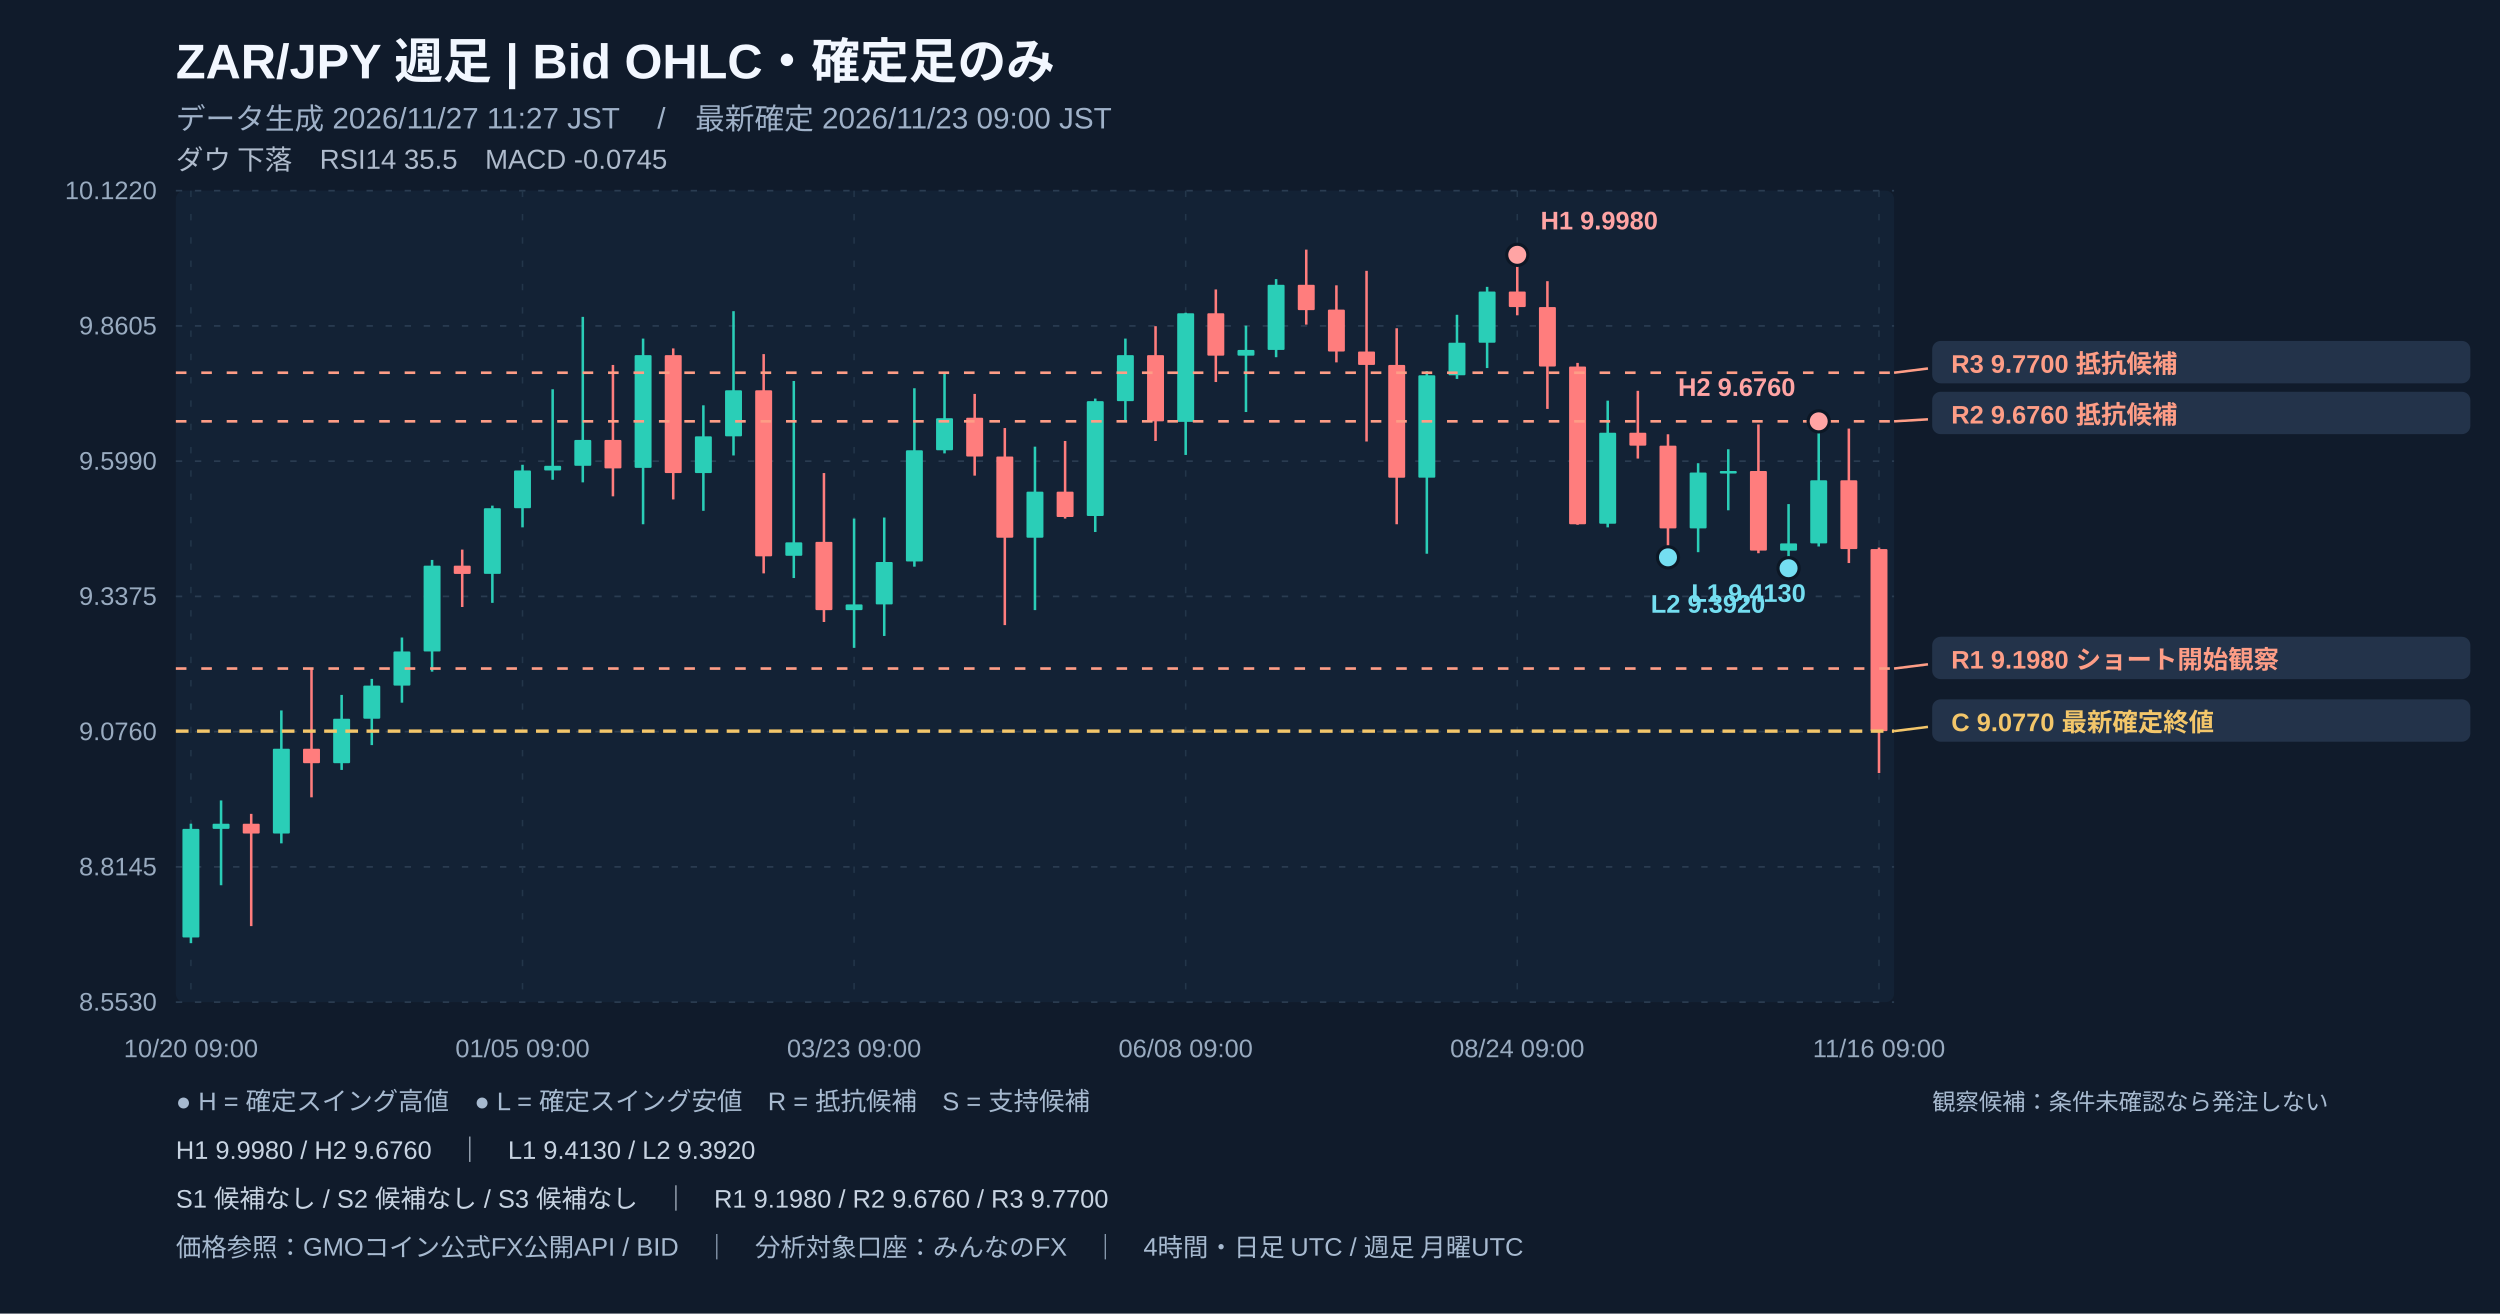
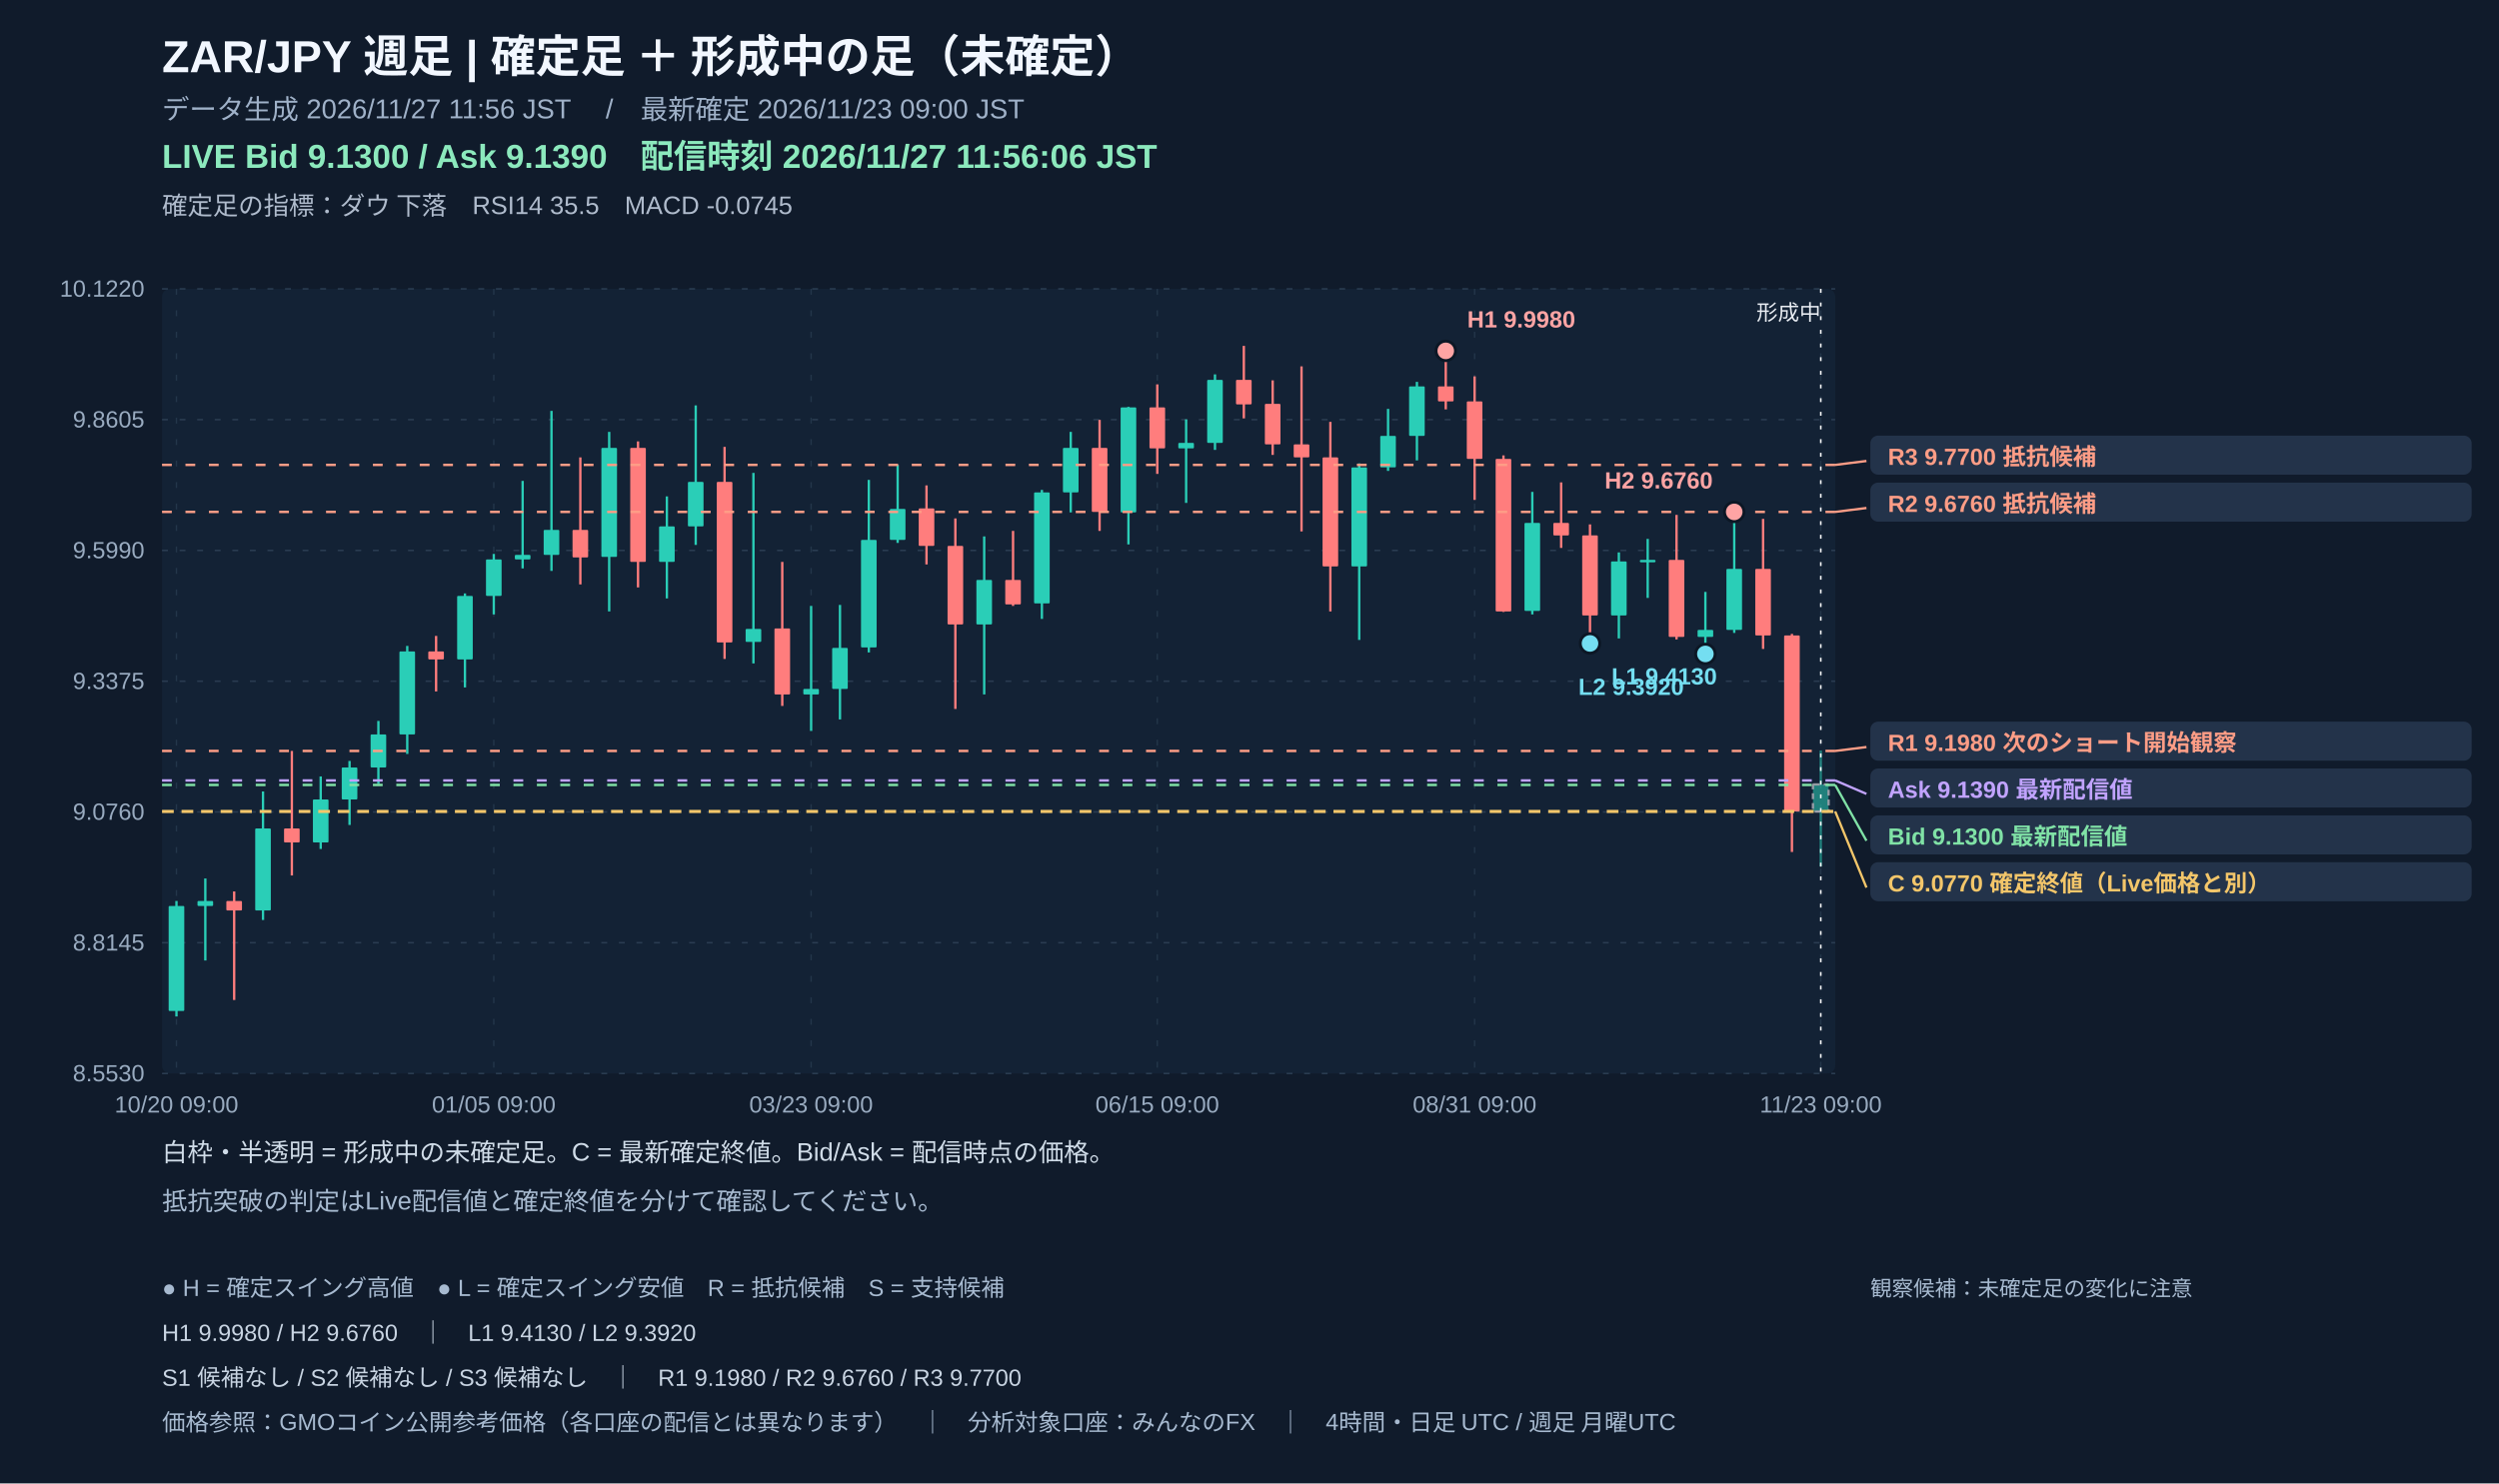
- <svg xmlns="http://www.w3.org/2000/svg" width="1180" height="620" viewBox="0 0 1180 620" role="img" aria-label="ZAR/JPY 週足 注釈付きローソク足チャート">
-   <rect width="1180" height="620" fill="#101b2b" />
-   <rect x="83" y="90" width="811" height="383" fill="#132235" rx="4" />
-   <text x="83" y="37" fill="#f2f7ff" font-size="23" font-weight="700" text-anchor="start" font-family="Arial, Noto Sans JP, sans-serif">ZAR/JPY   週足   |   Bid OHLC・確定足のみ</text>
-   <text x="83" y="61" fill="#9fb1c8" font-size="14" font-weight="400" text-anchor="start" font-family="Arial, Noto Sans JP, sans-serif">データ生成 2026/11/27 11:27 JST　 /　最新確定 2026/11/23 09:00 JST</text>
-   <text x="83" y="80" fill="#afbbcc" font-size="13" font-weight="400" text-anchor="start" font-family="Arial, Noto Sans JP, sans-serif">ダウ 下落　RSI14 35.5　MACD -0.0745</text>
-   <line x1="83" y1="90" x2="894" y2="90" stroke="#2a3c51" stroke-width="0.8" stroke-dasharray="3,6" />
-   <text x="74" y="94" fill="#99abc0" font-size="12" font-weight="400" text-anchor="end" font-family="Arial, Noto Sans JP, sans-serif">10.1220</text>
-   <line x1="83" y1="153.833" x2="894" y2="153.833" stroke="#2a3c51" stroke-width="0.8" stroke-dasharray="3,6" />
-   <text x="74" y="157.833" fill="#99abc0" font-size="12" font-weight="400" text-anchor="end" font-family="Arial, Noto Sans JP, sans-serif">9.8605</text>
-   <line x1="83" y1="217.667" x2="894" y2="217.667" stroke="#2a3c51" stroke-width="0.8" stroke-dasharray="3,6" />
-   <text x="74" y="221.667" fill="#99abc0" font-size="12" font-weight="400" text-anchor="end" font-family="Arial, Noto Sans JP, sans-serif">9.5990</text>
-   <line x1="83" y1="281.5" x2="894" y2="281.5" stroke="#2a3c51" stroke-width="0.8" stroke-dasharray="3,6" />
-   <text x="74" y="285.5" fill="#99abc0" font-size="12" font-weight="400" text-anchor="end" font-family="Arial, Noto Sans JP, sans-serif">9.3375</text>
-   <line x1="83" y1="345.333" x2="894" y2="345.333" stroke="#2a3c51" stroke-width="0.8" stroke-dasharray="3,6" />
-   <text x="74" y="349.333" fill="#99abc0" font-size="12" font-weight="400" text-anchor="end" font-family="Arial, Noto Sans JP, sans-serif">9.0760</text>
-   <line x1="83" y1="409.167" x2="894" y2="409.167" stroke="#2a3c51" stroke-width="0.8" stroke-dasharray="3,6" />
-   <text x="74" y="413.167" fill="#99abc0" font-size="12" font-weight="400" text-anchor="end" font-family="Arial, Noto Sans JP, sans-serif">8.8145</text>
-   <line x1="83" y1="473" x2="894" y2="473" stroke="#2a3c51" stroke-width="0.8" stroke-dasharray="3,6" />
-   <text x="74" y="477" fill="#99abc0" font-size="12" font-weight="400" text-anchor="end" font-family="Arial, Noto Sans JP, sans-serif">8.5530</text>
-   <line x1="90.114" y1="90" x2="90.114" y2="473" stroke="#23364a" stroke-width="0.7" stroke-dasharray="3,8" />
-   <text x="90.114" y="499" fill="#99abc0" font-size="12" font-weight="400" text-anchor="middle" font-family="Arial, Noto Sans JP, sans-serif">10/20 09:00</text>
-   <line x1="246.623" y1="90" x2="246.623" y2="473" stroke="#23364a" stroke-width="0.7" stroke-dasharray="3,8" />
-   <text x="246.623" y="499" fill="#99abc0" font-size="12" font-weight="400" text-anchor="middle" font-family="Arial, Noto Sans JP, sans-serif">01/05 09:00</text>
-   <line x1="403.132" y1="90" x2="403.132" y2="473" stroke="#23364a" stroke-width="0.7" stroke-dasharray="3,8" />
-   <text x="403.132" y="499" fill="#99abc0" font-size="12" font-weight="400" text-anchor="middle" font-family="Arial, Noto Sans JP, sans-serif">03/23 09:00</text>
-   <line x1="559.64" y1="90" x2="559.64" y2="473" stroke="#23364a" stroke-width="0.7" stroke-dasharray="3,8" />
-   <text x="559.64" y="499" fill="#99abc0" font-size="12" font-weight="400" text-anchor="middle" font-family="Arial, Noto Sans JP, sans-serif">06/08 09:00</text>
-   <line x1="716.149" y1="90" x2="716.149" y2="473" stroke="#23364a" stroke-width="0.7" stroke-dasharray="3,8" />
-   <text x="716.149" y="499" fill="#99abc0" font-size="12" font-weight="400" text-anchor="middle" font-family="Arial, Noto Sans JP, sans-serif">08/24 09:00</text>
-   <line x1="886.886" y1="90" x2="886.886" y2="473" stroke="#23364a" stroke-width="0.7" stroke-dasharray="3,8" />
-   <text x="886.886" y="499" fill="#99abc0" font-size="12" font-weight="400" text-anchor="middle" font-family="Arial, Noto Sans JP, sans-serif">11/16 09:00</text>
-   <line x1="90.114" y1="388.786" x2="90.114" y2="445.175" stroke="#2aceb7" stroke-width="1.2" />
-   <rect x="86.11" y="391.23" width="8.00" height="51.26" fill="#2aceb7" rx=".5" />
-   <line x1="104.342" y1="377.801" x2="104.342" y2="417.835" stroke="#2aceb7" stroke-width="1.2" />
-   <rect x="100.34" y="388.79" width="8.00" height="2.44" fill="#2aceb7" rx=".5" />
-   <line x1="118.57" y1="384.148" x2="118.57" y2="437.12" stroke="#ff7d7d" stroke-width="1.2" />
-   <rect x="114.57" y="388.79" width="8.00" height="4.64" fill="#ff7d7d" rx=".5" />
-   <line x1="132.798" y1="335.326" x2="132.798" y2="398.062" stroke="#2aceb7" stroke-width="1.2" />
-   <rect x="128.80" y="353.39" width="8.00" height="40.03" fill="#2aceb7" rx=".5" />
-   <line x1="147.026" y1="315.553" x2="147.026" y2="376.336" stroke="#ff7d7d" stroke-width="1.2" />
-   <rect x="143.03" y="353.39" width="8.00" height="6.84" fill="#ff7d7d" rx=".5" />
-   <line x1="161.254" y1="328.003" x2="161.254" y2="363.399" stroke="#2aceb7" stroke-width="1.2" />
-   <rect x="157.25" y="339.23" width="8.00" height="20.99" fill="#2aceb7" rx=".5" />
-   <line x1="175.482" y1="320.435" x2="175.482" y2="351.681" stroke="#2aceb7" stroke-width="1.2" />
-   <rect x="171.48" y="323.61" width="8.00" height="15.62" fill="#2aceb7" rx=".5" />
-   <line x1="189.711" y1="300.907" x2="189.711" y2="331.664" stroke="#2aceb7" stroke-width="1.2" />
-   <rect x="185.71" y="307.50" width="8.00" height="16.11" fill="#2aceb7" rx=".5" />
-   <line x1="203.939" y1="264.29" x2="203.939" y2="317.018" stroke="#2aceb7" stroke-width="1.2" />
-   <rect x="199.94" y="266.98" width="8.00" height="40.52" fill="#2aceb7" rx=".5" />
-   <line x1="218.167" y1="259.408" x2="218.167" y2="286.504" stroke="#ff7d7d" stroke-width="1.2" />
-   <rect x="214.17" y="266.98" width="8.00" height="3.91" fill="#ff7d7d" rx=".5" />
-   <line x1="232.395" y1="238.659" x2="232.395" y2="284.551" stroke="#2aceb7" stroke-width="1.2" />
-   <rect x="228.39" y="239.88" width="8.00" height="31.00" fill="#2aceb7" rx=".5" />
-   <line x1="246.623" y1="219.374" x2="246.623" y2="248.911" stroke="#2aceb7" stroke-width="1.2" />
-   <rect x="242.62" y="222.06" width="8.00" height="17.82" fill="#2aceb7" rx=".5" />
-   <line x1="260.851" y1="183.734" x2="260.851" y2="226.453" stroke="#2aceb7" stroke-width="1.2" />
-   <rect x="256.85" y="219.86" width="8.00" height="2.20" fill="#2aceb7" rx=".5" />
-   <line x1="275.079" y1="149.559" x2="275.079" y2="227.674" stroke="#2aceb7" stroke-width="1.2" />
-   <rect x="271.08" y="207.66" width="8.00" height="12.21" fill="#2aceb7" rx=".5" />
-   <line x1="289.307" y1="172.261" x2="289.307" y2="234.265" stroke="#ff7d7d" stroke-width="1.2" />
-   <rect x="285.31" y="207.66" width="8.00" height="13.43" fill="#ff7d7d" rx=".5" />
-   <line x1="303.535" y1="159.812" x2="303.535" y2="247.447" stroke="#2aceb7" stroke-width="1.2" />
-   <rect x="299.54" y="167.62" width="8.00" height="53.22" fill="#2aceb7" rx=".5" />
-   <line x1="317.763" y1="164.45" x2="317.763" y2="235.73" stroke="#ff7d7d" stroke-width="1.2" />
-   <rect x="313.76" y="167.62" width="8.00" height="55.66" fill="#ff7d7d" rx=".5" />
-   <line x1="331.991" y1="191.302" x2="331.991" y2="241.1" stroke="#2aceb7" stroke-width="1.2" />
-   <rect x="327.99" y="205.95" width="8.00" height="17.33" fill="#2aceb7" rx=".5" />
-   <line x1="346.219" y1="146.874" x2="346.219" y2="214.98" stroke="#2aceb7" stroke-width="1.2" />
-   <rect x="342.22" y="184.22" width="8.00" height="21.73" fill="#2aceb7" rx=".5" />
-   <line x1="360.447" y1="167.135" x2="360.447" y2="270.637" stroke="#ff7d7d" stroke-width="1.2" />
-   <rect x="356.45" y="184.22" width="8.00" height="78.36" fill="#ff7d7d" rx=".5" />
-   <line x1="374.675" y1="179.829" x2="374.675" y2="272.834" stroke="#2aceb7" stroke-width="1.2" />
-   <rect x="370.68" y="255.99" width="8.00" height="6.35" fill="#2aceb7" rx=".5" />
-   <line x1="388.904" y1="223.28" x2="388.904" y2="293.583" stroke="#ff7d7d" stroke-width="1.2" />
-   <rect x="384.90" y="255.75" width="8.00" height="32.22" fill="#ff7d7d" rx=".5" />
-   <line x1="403.132" y1="244.762" x2="403.132" y2="305.789" stroke="#2aceb7" stroke-width="1.2" />
-   <rect x="399.13" y="285.28" width="8.00" height="2.69" fill="#2aceb7" rx=".5" />
-   <line x1="417.36" y1="244.273" x2="417.36" y2="300.174" stroke="#2aceb7" stroke-width="1.2" />
-   <rect x="413.36" y="265.27" width="8.00" height="20.02" fill="#2aceb7" rx=".5" />
-   <line x1="431.588" y1="183.246" x2="431.588" y2="267.464" stroke="#2aceb7" stroke-width="1.2" />
-   <rect x="427.59" y="212.54" width="8.00" height="52.48" fill="#2aceb7" rx=".5" />
-   <line x1="445.816" y1="175.923" x2="445.816" y2="214.004" stroke="#2aceb7" stroke-width="1.2" />
-   <rect x="441.82" y="197.40" width="8.00" height="15.13" fill="#2aceb7" rx=".5" />
-   <line x1="460.044" y1="185.931" x2="460.044" y2="224.501" stroke="#ff7d7d" stroke-width="1.2" />
-   <rect x="456.04" y="197.16" width="8.00" height="18.31" fill="#ff7d7d" rx=".5" />
-   <line x1="474.272" y1="202.042" x2="474.272" y2="295.048" stroke="#ff7d7d" stroke-width="1.2" />
-   <rect x="470.27" y="215.47" width="8.00" height="38.33" fill="#ff7d7d" rx=".5" />
-   <line x1="488.5" y1="210.83" x2="488.5" y2="287.969" stroke="#2aceb7" stroke-width="1.2" />
-   <rect x="484.50" y="232.07" width="8.00" height="21.73" fill="#2aceb7" rx=".5" />
-   <line x1="502.728" y1="208.145" x2="502.728" y2="244.762" stroke="#ff7d7d" stroke-width="1.2" />
-   <rect x="498.73" y="232.07" width="8.00" height="11.96" fill="#ff7d7d" rx=".5" />
-   <line x1="516.956" y1="188.128" x2="516.956" y2="251.108" stroke="#2aceb7" stroke-width="1.2" />
-   <rect x="512.96" y="189.35" width="8.00" height="54.19" fill="#2aceb7" rx=".5" />
-   <line x1="531.184" y1="159.812" x2="531.184" y2="199.113" stroke="#2aceb7" stroke-width="1.2" />
-   <rect x="527.18" y="167.62" width="8.00" height="21.73" fill="#2aceb7" rx=".5" />
-   <line x1="545.412" y1="153.953" x2="545.412" y2="208.145" stroke="#ff7d7d" stroke-width="1.2" />
-   <rect x="541.41" y="167.62" width="8.00" height="31.25" fill="#ff7d7d" rx=".5" />
-   <line x1="559.64" y1="147.606" x2="559.64" y2="214.736" stroke="#2aceb7" stroke-width="1.2" />
-   <rect x="555.64" y="147.85" width="8.00" height="51.26" fill="#2aceb7" rx=".5" />
-   <line x1="573.868" y1="136.621" x2="573.868" y2="180.317" stroke="#ff7d7d" stroke-width="1.2" />
-   <rect x="569.87" y="147.85" width="8.00" height="20.02" fill="#ff7d7d" rx=".5" />
-   <line x1="588.096" y1="153.709" x2="588.096" y2="194.475" stroke="#2aceb7" stroke-width="1.2" />
-   <rect x="584.10" y="165.18" width="8.00" height="2.69" fill="#2aceb7" rx=".5" />
-   <line x1="602.325" y1="131.739" x2="602.325" y2="168.599" stroke="#2aceb7" stroke-width="1.2" />
-   <rect x="598.32" y="134.42" width="8.00" height="30.76" fill="#2aceb7" rx=".5" />
-   <line x1="616.553" y1="117.825" x2="616.553" y2="153.221" stroke="#ff7d7d" stroke-width="1.2" />
-   <rect x="612.55" y="134.42" width="8.00" height="11.96" fill="#ff7d7d" rx=".5" />
-   <line x1="630.781" y1="134.668" x2="630.781" y2="171.041" stroke="#ff7d7d" stroke-width="1.2" />
-   <rect x="626.78" y="146.14" width="8.00" height="19.77" fill="#ff7d7d" rx=".5" />
-   <line x1="645.009" y1="127.833" x2="645.009" y2="208.389" stroke="#ff7d7d" stroke-width="1.2" />
-   <rect x="641.01" y="165.91" width="8.00" height="6.35" fill="#ff7d7d" rx=".5" />
-   <line x1="659.237" y1="154.929" x2="659.237" y2="247.447" stroke="#ff7d7d" stroke-width="1.2" />
-   <rect x="655.24" y="172.26" width="8.00" height="53.22" fill="#ff7d7d" rx=".5" />
-   <line x1="673.465" y1="175.19" x2="673.465" y2="261.361" stroke="#2aceb7" stroke-width="1.2" />
-   <rect x="669.46" y="177.14" width="8.00" height="48.33" fill="#2aceb7" rx=".5" />
-   <line x1="687.693" y1="148.583" x2="687.693" y2="178.852" stroke="#2aceb7" stroke-width="1.2" />
-   <rect x="683.69" y="161.76" width="8.00" height="15.38" fill="#2aceb7" rx=".5" />
-   <line x1="701.921" y1="135.401" x2="701.921" y2="173.726" stroke="#2aceb7" stroke-width="1.2" />
-   <rect x="697.92" y="137.60" width="8.00" height="24.17" fill="#2aceb7" rx=".5" />
-   <line x1="716.149" y1="120.266" x2="716.149" y2="148.827" stroke="#ff7d7d" stroke-width="1.2" />
-   <rect x="712.15" y="137.60" width="8.00" height="7.32" fill="#ff7d7d" rx=".5" />
-   <line x1="730.377" y1="132.715" x2="730.377" y2="193.01" stroke="#ff7d7d" stroke-width="1.2" />
-   <rect x="726.38" y="144.92" width="8.00" height="28.07" fill="#ff7d7d" rx=".5" />
-   <line x1="744.605" y1="171.285" x2="744.605" y2="247.691" stroke="#ff7d7d" stroke-width="1.2" />
-   <rect x="740.61" y="172.99" width="8.00" height="74.45" fill="#ff7d7d" rx=".5" />
-   <line x1="758.833" y1="189.105" x2="758.833" y2="248.911" stroke="#2aceb7" stroke-width="1.2" />
-   <rect x="754.83" y="204.24" width="8.00" height="42.96" fill="#2aceb7" rx=".5" />
-   <line x1="773.061" y1="184.467" x2="773.061" y2="216.445" stroke="#ff7d7d" stroke-width="1.2" />
-   <rect x="769.06" y="204.24" width="8.00" height="6.10" fill="#ff7d7d" rx=".5" />
-   <line x1="787.289" y1="204.972" x2="787.289" y2="263.07" stroke="#ff7d7d" stroke-width="1.2" />
-   <rect x="783.29" y="210.34" width="8.00" height="39.06" fill="#ff7d7d" rx=".5" />
-   <line x1="801.518" y1="218.642" x2="801.518" y2="260.629" stroke="#2aceb7" stroke-width="1.2" />
-   <rect x="797.52" y="223.04" width="8.00" height="26.36" fill="#2aceb7" rx=".5" />
-   <line x1="815.746" y1="212.051" x2="815.746" y2="240.856" stroke="#2aceb7" stroke-width="1.2" />
-   <rect x="811.75" y="222.30" width="8.00" height="1.20" fill="#2aceb7" rx=".5" />
-   <line x1="829.974" y1="200.334" x2="829.974" y2="261.117" stroke="#ff7d7d" stroke-width="1.2" />
-   <rect x="825.97" y="222.30" width="8.00" height="37.59" fill="#ff7d7d" rx=".5" />
-   <line x1="844.202" y1="237.927" x2="844.202" y2="268.196" stroke="#2aceb7" stroke-width="1.2" />
-   <rect x="840.20" y="256.48" width="8.00" height="3.42" fill="#2aceb7" rx=".5" />
-   <line x1="858.43" y1="198.869" x2="858.43" y2="257.943" stroke="#2aceb7" stroke-width="1.2" />
-   <rect x="854.43" y="226.70" width="8.00" height="29.78" fill="#2aceb7" rx=".5" />
-   <line x1="872.658" y1="202.287" x2="872.658" y2="265.755" stroke="#ff7d7d" stroke-width="1.2" />
-   <rect x="868.66" y="226.70" width="8.00" height="32.47" fill="#ff7d7d" rx=".5" />
-   <line x1="886.886" y1="258.432" x2="886.886" y2="364.863" stroke="#ff7d7d" stroke-width="1.2" />
-   <rect x="882.89" y="259.16" width="8.00" height="85.93" fill="#ff7d7d" rx=".5" />
-   <line x1="83" y1="345.09" x2="894" y2="345.09" stroke="#f3c66a" stroke-width="1.6" stroke-dasharray="6,4" />
-   <line x1="83" y1="315.553" x2="894" y2="315.553" stroke="#fe9d86" stroke-width="1.25" stroke-dasharray="5,7" />
-   <line x1="83" y1="198.869" x2="894" y2="198.869" stroke="#fe9d86" stroke-width="1.25" stroke-dasharray="5,7" />
-   <line x1="83" y1="175.923" x2="894" y2="175.923" stroke="#fe9d86" stroke-width="1.25" stroke-dasharray="5,7" />
-   <circle cx="716.15" cy="120.27" r="5" fill="#ffa4a4" stroke="#0c1725" stroke-width="1.5" />
-   <text x="727.149" y="108.266" fill="#ffa4a4" font-size="12" font-weight="600" text-anchor="start" font-family="Arial, Noto Sans JP, sans-serif">H1 9.9980</text>
-   <circle cx="858.43" cy="198.87" r="5" fill="#ffa4a4" stroke="#0c1725" stroke-width="1.5" />
-   <text x="847.43" y="186.869" fill="#ffa4a4" font-size="12" font-weight="600" text-anchor="end" font-family="Arial, Noto Sans JP, sans-serif">H2 9.6760</text>
-   <circle cx="787.29" cy="263.07" r="5" fill="#74def1" stroke="#0c1725" stroke-width="1.5" />
-   <text x="798.289" y="284.07" fill="#74def1" font-size="12" font-weight="600" text-anchor="start" font-family="Arial, Noto Sans JP, sans-serif">L1 9.4130</text>
-   <circle cx="844.20" cy="268.20" r="5" fill="#74def1" stroke="#0c1725" stroke-width="1.5" />
-   <text x="833.202" y="289.196" fill="#74def1" font-size="12" font-weight="600" text-anchor="end" font-family="Arial, Noto Sans JP, sans-serif">L2 9.3920</text>
-   <line x1="894" y1="175.923" x2="910" y2="173.923" stroke="#fe9d86" stroke-width="1.2" />
-   <rect x="912" y="160.923" width="254" height="20" fill="#23334a" rx="4" />
-   <text x="921" y="175.923" fill="#fe9d86" font-size="12" font-weight="600" text-anchor="start" font-family="Arial, Noto Sans JP, sans-serif">R3 9.7700   抵抗候補</text>
-   <line x1="894" y1="198.869" x2="910" y2="197.923" stroke="#fe9d86" stroke-width="1.2" />
-   <rect x="912" y="184.923" width="254" height="20" fill="#23334a" rx="4" />
-   <text x="921" y="199.923" fill="#fe9d86" font-size="12" font-weight="600" text-anchor="start" font-family="Arial, Noto Sans JP, sans-serif">R2 9.6760   抵抗候補</text>
-   <line x1="894" y1="315.553" x2="910" y2="313.553" stroke="#fe9d86" stroke-width="1.2" />
-   <rect x="912" y="300.553" width="254" height="20" fill="#23334a" rx="4" />
-   <text x="921" y="315.553" fill="#fe9d86" font-size="12" font-weight="600" text-anchor="start" font-family="Arial, Noto Sans JP, sans-serif">R1 9.1980   ショート開始観察</text>
-   <line x1="894" y1="345.09" x2="910" y2="343.09" stroke="#f3c66a" stroke-width="1.2" />
-   <rect x="912" y="330.09" width="254" height="20" fill="#23334a" rx="4" />
-   <text x="921" y="345.09" fill="#f3c66a" font-size="12" font-weight="600" text-anchor="start" font-family="Arial, Noto Sans JP, sans-serif">C 9.0770   最新確定終値</text>
-   <text x="83" y="524" fill="#a7bad0" font-size="12" font-weight="400" text-anchor="start" font-family="Arial, Noto Sans JP, sans-serif">● H = 確定スイング高値　● L = 確定スイング安値　R = 抵抗候補　S = 支持候補</text>
-   <text x="83" y="547" fill="#c8d4e2" font-size="12" font-weight="400" text-anchor="start" font-family="Arial, Noto Sans JP, sans-serif">H1 9.9980 / H2 9.6760　｜　L1 9.4130 / L2 9.3920</text>
-   <text x="83" y="570" fill="#c8d4e2" font-size="12" font-weight="400" text-anchor="start" font-family="Arial, Noto Sans JP, sans-serif">S1 候補なし / S2 候補なし / S3 候補なし　｜　R1 9.1980 / R2 9.6760 / R3 9.7700</text>
-   <text x="83" y="593" fill="#a7bad0" font-size="12" font-weight="400" text-anchor="start" font-family="Arial, Noto Sans JP, sans-serif">価格参照：GMOコイン公式FX公開API / BID　｜　分析対象口座：みんなのFX　｜　4時間・日足 UTC / 週足 月曜UTC</text>
-   <text x="912" y="524" fill="#a7bad0" font-size="11" font-weight="400" text-anchor="start" font-family="Arial, Noto Sans JP, sans-serif">観察候補：条件未確認なら発注しない</text>
+ <svg xmlns="http://www.w3.org/2000/svg" width="1280" height="760" viewBox="0 0 1280 760" role="img" aria-label="ZAR/JPY 週足 注釈付きローソク足チャート">
+   <rect width="1280" height="760" fill="#101b2b" />
+   <rect x="83" y="148" width="857" height="402" fill="#132235" rx="4" />
+   <text x="83" y="37" fill="#f2f7ff" font-size="23" font-weight="700" text-anchor="start" font-family="Arial, Noto Sans JP, sans-serif">ZAR/JPY   週足   |   確定足 ＋ 形成中の足（未確定）</text>
+   <text x="83" y="61" fill="#9fb1c8" font-size="14" font-weight="400" text-anchor="start" font-family="Arial, Noto Sans JP, sans-serif">データ生成 2026/11/27 11:56 JST　 /　最新確定 2026/11/23 09:00 JST</text>
+   <text x="83" y="110" fill="#afbbcc" font-size="13" font-weight="400" text-anchor="start" font-family="Arial, Noto Sans JP, sans-serif">確定足の指標：ダウ 下落　RSI14 35.5　MACD -0.0745</text>
+   <text x="83" y="86" fill="#8ce9bd" font-size="17" font-weight="700" text-anchor="start" font-family="Arial, Noto Sans JP, sans-serif">LIVE Bid 9.1300 / Ask 9.1390　配信時刻 2026/11/27 11:56:06 JST</text>
+   <line x1="83" y1="148" x2="940" y2="148" stroke="#2a3c51" stroke-width="0.8" stroke-dasharray="3,6" />
+   <text x="74" y="152" fill="#99abc0" font-size="12" font-weight="400" text-anchor="end" font-family="Arial, Noto Sans JP, sans-serif">10.1220</text>
+   <line x1="83" y1="215" x2="940" y2="215" stroke="#2a3c51" stroke-width="0.8" stroke-dasharray="3,6" />
+   <text x="74" y="219" fill="#99abc0" font-size="12" font-weight="400" text-anchor="end" font-family="Arial, Noto Sans JP, sans-serif">9.8605</text>
+   <line x1="83" y1="282" x2="940" y2="282" stroke="#2a3c51" stroke-width="0.8" stroke-dasharray="3,6" />
+   <text x="74" y="286" fill="#99abc0" font-size="12" font-weight="400" text-anchor="end" font-family="Arial, Noto Sans JP, sans-serif">9.5990</text>
+   <line x1="83" y1="349" x2="940" y2="349" stroke="#2a3c51" stroke-width="0.8" stroke-dasharray="3,6" />
+   <text x="74" y="353" fill="#99abc0" font-size="12" font-weight="400" text-anchor="end" font-family="Arial, Noto Sans JP, sans-serif">9.3375</text>
+   <line x1="83" y1="416" x2="940" y2="416" stroke="#2a3c51" stroke-width="0.8" stroke-dasharray="3,6" />
+   <text x="74" y="420" fill="#99abc0" font-size="12" font-weight="400" text-anchor="end" font-family="Arial, Noto Sans JP, sans-serif">9.0760</text>
+   <line x1="83" y1="483" x2="940" y2="483" stroke="#2a3c51" stroke-width="0.8" stroke-dasharray="3,6" />
+   <text x="74" y="487" fill="#99abc0" font-size="12" font-weight="400" text-anchor="end" font-family="Arial, Noto Sans JP, sans-serif">8.8145</text>
+   <line x1="83" y1="550" x2="940" y2="550" stroke="#2a3c51" stroke-width="0.8" stroke-dasharray="3,6" />
+   <text x="74" y="554" fill="#99abc0" font-size="12" font-weight="400" text-anchor="end" font-family="Arial, Noto Sans JP, sans-serif">8.5530</text>
+   <line x1="90.388" y1="148" x2="90.388" y2="550" stroke="#23364a" stroke-width="0.7" stroke-dasharray="3,8" />
+   <text x="90.388" y="570" fill="#99abc0" font-size="12" font-weight="400" text-anchor="middle" font-family="Arial, Noto Sans JP, sans-serif">10/20 09:00</text>
+   <line x1="252.922" y1="148" x2="252.922" y2="550" stroke="#23364a" stroke-width="0.7" stroke-dasharray="3,8" />
+   <text x="252.922" y="570" fill="#99abc0" font-size="12" font-weight="400" text-anchor="middle" font-family="Arial, Noto Sans JP, sans-serif">01/05 09:00</text>
+   <line x1="415.457" y1="148" x2="415.457" y2="550" stroke="#23364a" stroke-width="0.7" stroke-dasharray="3,8" />
+   <text x="415.457" y="570" fill="#99abc0" font-size="12" font-weight="400" text-anchor="middle" font-family="Arial, Noto Sans JP, sans-serif">03/23 09:00</text>
+   <line x1="592.767" y1="148" x2="592.767" y2="550" stroke="#23364a" stroke-width="0.7" stroke-dasharray="3,8" />
+   <text x="592.767" y="570" fill="#99abc0" font-size="12" font-weight="400" text-anchor="middle" font-family="Arial, Noto Sans JP, sans-serif">06/15 09:00</text>
+   <line x1="755.302" y1="148" x2="755.302" y2="550" stroke="#23364a" stroke-width="0.7" stroke-dasharray="3,8" />
+   <text x="755.302" y="570" fill="#99abc0" font-size="12" font-weight="400" text-anchor="middle" font-family="Arial, Noto Sans JP, sans-serif">08/31 09:00</text>
+   <line x1="932.612" y1="148" x2="932.612" y2="550" stroke="#23364a" stroke-width="0.7" stroke-dasharray="3,8" />
+   <text x="932.612" y="570" fill="#99abc0" font-size="12" font-weight="400" text-anchor="middle" font-family="Arial, Noto Sans JP, sans-serif">11/23 09:00</text>
+   <line x1="90.388" y1="461.608" x2="90.388" y2="520.795" stroke="#2aceb7" stroke-width="1.2" />
+   <rect x="86.39" y="464.17" width="8.00" height="53.81" fill="#2aceb7" rx=".5" />
+   <line x1="105.164" y1="450.078" x2="105.164" y2="492.098" stroke="#2aceb7" stroke-width="1.2" />
+   <rect x="101.16" y="461.61" width="8.00" height="2.56" fill="#2aceb7" rx=".5" />
+   <line x1="119.94" y1="456.74" x2="119.94" y2="512.34" stroke="#ff7d7d" stroke-width="1.2" />
+   <rect x="115.94" y="461.61" width="8.00" height="4.87" fill="#ff7d7d" rx=".5" />
+   <line x1="134.716" y1="405.496" x2="134.716" y2="471.345" stroke="#2aceb7" stroke-width="1.2" />
+   <rect x="130.72" y="424.46" width="8.00" height="42.02" fill="#2aceb7" rx=".5" />
+   <line x1="149.491" y1="384.743" x2="149.491" y2="448.541" stroke="#ff7d7d" stroke-width="1.2" />
+   <rect x="145.49" y="424.46" width="8.00" height="7.17" fill="#ff7d7d" rx=".5" />
+   <line x1="164.267" y1="397.81" x2="164.267" y2="434.961" stroke="#2aceb7" stroke-width="1.2" />
+   <rect x="160.27" y="409.60" width="8.00" height="22.03" fill="#2aceb7" rx=".5" />
+   <line x1="179.043" y1="389.867" x2="179.043" y2="422.663" stroke="#2aceb7" stroke-width="1.2" />
+   <rect x="175.04" y="393.20" width="8.00" height="16.40" fill="#2aceb7" rx=".5" />
+   <line x1="193.819" y1="369.369" x2="193.819" y2="401.653" stroke="#2aceb7" stroke-width="1.2" />
+   <rect x="189.82" y="376.29" width="8.00" height="16.91" fill="#2aceb7" rx=".5" />
+   <line x1="208.595" y1="330.937" x2="208.595" y2="386.28" stroke="#2aceb7" stroke-width="1.2" />
+   <rect x="204.59" y="333.75" width="8.00" height="42.53" fill="#2aceb7" rx=".5" />
+   <line x1="223.371" y1="325.812" x2="223.371" y2="354.252" stroke="#ff7d7d" stroke-width="1.2" />
+   <rect x="219.37" y="333.75" width="8.00" height="4.10" fill="#ff7d7d" rx=".5" />
+   <line x1="238.147" y1="304.034" x2="238.147" y2="352.203" stroke="#2aceb7" stroke-width="1.2" />
+   <rect x="234.15" y="305.31" width="8.00" height="32.54" fill="#2aceb7" rx=".5" />
+   <line x1="252.922" y1="283.792" x2="252.922" y2="314.795" stroke="#2aceb7" stroke-width="1.2" />
+   <rect x="248.92" y="286.61" width="8.00" height="18.70" fill="#2aceb7" rx=".5" />
+   <line x1="267.698" y1="246.384" x2="267.698" y2="291.223" stroke="#2aceb7" stroke-width="1.2" />
+   <rect x="263.70" y="284.30" width="8.00" height="2.31" fill="#2aceb7" rx=".5" />
+   <line x1="282.474" y1="210.514" x2="282.474" y2="292.504" stroke="#2aceb7" stroke-width="1.2" />
+   <rect x="278.47" y="271.49" width="8.00" height="12.81" fill="#2aceb7" rx=".5" />
+   <line x1="297.25" y1="234.342" x2="297.25" y2="299.422" stroke="#ff7d7d" stroke-width="1.2" />
+   <rect x="293.25" y="271.49" width="8.00" height="14.09" fill="#ff7d7d" rx=".5" />
+   <line x1="312.026" y1="221.275" x2="312.026" y2="313.257" stroke="#2aceb7" stroke-width="1.2" />
+   <rect x="308.03" y="229.47" width="8.00" height="55.86" fill="#2aceb7" rx=".5" />
+   <line x1="326.802" y1="226.143" x2="326.802" y2="300.959" stroke="#ff7d7d" stroke-width="1.2" />
+   <rect x="322.80" y="229.47" width="8.00" height="58.42" fill="#ff7d7d" rx=".5" />
+   <line x1="341.578" y1="254.327" x2="341.578" y2="306.596" stroke="#2aceb7" stroke-width="1.2" />
+   <rect x="337.58" y="269.70" width="8.00" height="18.19" fill="#2aceb7" rx=".5" />
+   <line x1="356.353" y1="207.695" x2="356.353" y2="279.18" stroke="#2aceb7" stroke-width="1.2" />
+   <rect x="352.35" y="246.90" width="8.00" height="22.80" fill="#2aceb7" rx=".5" />
+   <line x1="371.129" y1="228.961" x2="371.129" y2="337.598" stroke="#ff7d7d" stroke-width="1.2" />
+   <rect x="367.13" y="246.90" width="8.00" height="82.25" fill="#ff7d7d" rx=".5" />
+   <line x1="385.905" y1="242.285" x2="385.905" y2="339.904" stroke="#2aceb7" stroke-width="1.2" />
+   <rect x="381.91" y="322.23" width="8.00" height="6.66" fill="#2aceb7" rx=".5" />
+   <line x1="400.681" y1="287.892" x2="400.681" y2="361.683" stroke="#ff7d7d" stroke-width="1.2" />
+   <rect x="396.68" y="321.97" width="8.00" height="33.82" fill="#ff7d7d" rx=".5" />
+   <line x1="415.457" y1="310.439" x2="415.457" y2="374.494" stroke="#2aceb7" stroke-width="1.2" />
+   <rect x="411.46" y="352.97" width="8.00" height="2.82" fill="#2aceb7" rx=".5" />
+   <line x1="430.233" y1="309.927" x2="430.233" y2="368.601" stroke="#2aceb7" stroke-width="1.2" />
+   <rect x="426.23" y="331.96" width="8.00" height="21.01" fill="#2aceb7" rx=".5" />
+   <line x1="445.009" y1="245.872" x2="445.009" y2="334.267" stroke="#2aceb7" stroke-width="1.2" />
+   <rect x="441.01" y="276.62" width="8.00" height="55.09" fill="#2aceb7" rx=".5" />
+   <line x1="459.784" y1="238.185" x2="459.784" y2="278.155" stroke="#2aceb7" stroke-width="1.2" />
+   <rect x="455.78" y="260.73" width="8.00" height="15.89" fill="#2aceb7" rx=".5" />
+   <line x1="474.56" y1="248.69" x2="474.56" y2="289.173" stroke="#ff7d7d" stroke-width="1.2" />
+   <rect x="470.56" y="260.48" width="8.00" height="19.22" fill="#ff7d7d" rx=".5" />
+   <line x1="489.336" y1="265.601" x2="489.336" y2="363.22" stroke="#ff7d7d" stroke-width="1.2" />
+   <rect x="485.34" y="279.69" width="8.00" height="40.23" fill="#ff7d7d" rx=".5" />
+   <line x1="504.112" y1="274.825" x2="504.112" y2="355.79" stroke="#2aceb7" stroke-width="1.2" />
+   <rect x="500.11" y="297.12" width="8.00" height="22.80" fill="#2aceb7" rx=".5" />
+   <line x1="518.888" y1="272.006" x2="518.888" y2="310.439" stroke="#ff7d7d" stroke-width="1.2" />
+   <rect x="514.89" y="297.12" width="8.00" height="12.55" fill="#ff7d7d" rx=".5" />
+   <line x1="533.664" y1="250.996" x2="533.664" y2="317.101" stroke="#2aceb7" stroke-width="1.2" />
+   <rect x="529.66" y="252.28" width="8.00" height="56.88" fill="#2aceb7" rx=".5" />
+   <line x1="548.44" y1="221.275" x2="548.44" y2="262.526" stroke="#2aceb7" stroke-width="1.2" />
+   <rect x="544.44" y="229.47" width="8.00" height="22.80" fill="#2aceb7" rx=".5" />
+   <line x1="563.216" y1="215.126" x2="563.216" y2="272.006" stroke="#ff7d7d" stroke-width="1.2" />
+   <rect x="559.22" y="229.47" width="8.00" height="32.80" fill="#ff7d7d" rx=".5" />
+   <line x1="577.991" y1="208.464" x2="577.991" y2="278.924" stroke="#2aceb7" stroke-width="1.2" />
+   <rect x="573.99" y="208.72" width="8.00" height="53.81" fill="#2aceb7" rx=".5" />
+   <line x1="592.767" y1="196.934" x2="592.767" y2="242.797" stroke="#ff7d7d" stroke-width="1.2" />
+   <rect x="588.77" y="208.72" width="8.00" height="21.01" fill="#ff7d7d" rx=".5" />
+   <line x1="607.543" y1="214.869" x2="607.543" y2="257.658" stroke="#2aceb7" stroke-width="1.2" />
+   <rect x="603.54" y="226.91" width="8.00" height="2.82" fill="#2aceb7" rx=".5" />
+   <line x1="622.319" y1="191.81" x2="622.319" y2="230.499" stroke="#2aceb7" stroke-width="1.2" />
+   <rect x="618.32" y="194.63" width="8.00" height="32.28" fill="#2aceb7" rx=".5" />
+   <line x1="637.095" y1="177.205" x2="637.095" y2="214.357" stroke="#ff7d7d" stroke-width="1.2" />
+   <rect x="633.09" y="194.63" width="8.00" height="12.55" fill="#ff7d7d" rx=".5" />
+   <line x1="651.871" y1="194.884" x2="651.871" y2="233.061" stroke="#ff7d7d" stroke-width="1.2" />
+   <rect x="647.87" y="206.93" width="8.00" height="20.75" fill="#ff7d7d" rx=".5" />
+   <line x1="666.647" y1="187.71" x2="666.647" y2="272.262" stroke="#ff7d7d" stroke-width="1.2" />
+   <rect x="662.65" y="227.68" width="8.00" height="6.66" fill="#ff7d7d" rx=".5" />
+   <line x1="681.422" y1="216.15" x2="681.422" y2="313.257" stroke="#ff7d7d" stroke-width="1.2" />
+   <rect x="677.42" y="234.34" width="8.00" height="55.86" fill="#ff7d7d" rx=".5" />
+   <line x1="696.198" y1="237.417" x2="696.198" y2="327.862" stroke="#2aceb7" stroke-width="1.2" />
+   <rect x="692.20" y="239.47" width="8.00" height="50.73" fill="#2aceb7" rx=".5" />
+   <line x1="710.974" y1="209.489" x2="710.974" y2="241.26" stroke="#2aceb7" stroke-width="1.2" />
+   <rect x="706.97" y="223.32" width="8.00" height="16.14" fill="#2aceb7" rx=".5" />
+   <line x1="725.75" y1="195.653" x2="725.75" y2="235.879" stroke="#2aceb7" stroke-width="1.2" />
+   <rect x="721.75" y="197.96" width="8.00" height="25.37" fill="#2aceb7" rx=".5" />
+   <line x1="740.526" y1="179.767" x2="740.526" y2="209.745" stroke="#ff7d7d" stroke-width="1.2" />
+   <rect x="736.53" y="197.96" width="8.00" height="7.69" fill="#ff7d7d" rx=".5" />
+   <line x1="755.302" y1="192.834" x2="755.302" y2="256.121" stroke="#ff7d7d" stroke-width="1.2" />
+   <rect x="751.30" y="205.65" width="8.00" height="29.47" fill="#ff7d7d" rx=".5" />
+   <line x1="770.078" y1="233.317" x2="770.078" y2="313.514" stroke="#ff7d7d" stroke-width="1.2" />
+   <rect x="766.08" y="235.11" width="8.00" height="78.15" fill="#ff7d7d" rx=".5" />
+   <line x1="784.853" y1="252.021" x2="784.853" y2="314.795" stroke="#2aceb7" stroke-width="1.2" />
+   <rect x="780.85" y="267.91" width="8.00" height="45.09" fill="#2aceb7" rx=".5" />
+   <line x1="799.629" y1="247.153" x2="799.629" y2="280.718" stroke="#ff7d7d" stroke-width="1.2" />
+   <rect x="795.63" y="267.91" width="8.00" height="6.41" fill="#ff7d7d" rx=".5" />
+   <line x1="814.405" y1="268.675" x2="814.405" y2="329.655" stroke="#ff7d7d" stroke-width="1.2" />
+   <rect x="810.41" y="274.31" width="8.00" height="41.00" fill="#ff7d7d" rx=".5" />
+   <line x1="829.181" y1="283.024" x2="829.181" y2="327.093" stroke="#2aceb7" stroke-width="1.2" />
+   <rect x="825.18" y="287.64" width="8.00" height="27.67" fill="#2aceb7" rx=".5" />
+   <line x1="843.957" y1="276.106" x2="843.957" y2="306.34" stroke="#2aceb7" stroke-width="1.2" />
+   <rect x="839.96" y="286.87" width="8.00" height="1.20" fill="#2aceb7" rx=".5" />
+   <line x1="858.733" y1="263.807" x2="858.733" y2="327.606" stroke="#ff7d7d" stroke-width="1.2" />
+   <rect x="854.73" y="286.87" width="8.00" height="39.46" fill="#ff7d7d" rx=".5" />
+   <line x1="873.509" y1="303.265" x2="873.509" y2="335.036" stroke="#2aceb7" stroke-width="1.2" />
+   <rect x="869.51" y="322.74" width="8.00" height="3.59" fill="#2aceb7" rx=".5" />
+   <line x1="888.284" y1="262.27" x2="888.284" y2="324.275" stroke="#2aceb7" stroke-width="1.2" />
+   <rect x="884.28" y="291.48" width="8.00" height="31.26" fill="#2aceb7" rx=".5" />
+   <line x1="903.06" y1="265.857" x2="903.06" y2="332.474" stroke="#ff7d7d" stroke-width="1.2" />
+   <rect x="899.06" y="291.48" width="8.00" height="34.08" fill="#ff7d7d" rx=".5" />
+   <line x1="917.836" y1="324.787" x2="917.836" y2="436.499" stroke="#ff7d7d" stroke-width="1.2" />
+   <rect x="913.84" y="325.56" width="8.00" height="90.19" fill="#ff7d7d" rx=".5" />
+   <g opacity="0.55">
+     <line x1="932.612" y1="384.486" x2="932.612" y2="443.929" stroke="#2aceb7" stroke-width="1.2" />
+     <rect x="928.61" y="401.91" width="8.00" height="13.84" fill="#2aceb7" stroke="#ffffff" stroke-width="1.2" stroke-dasharray="3,2" rx=".5" />
+   </g>
+   <line x1="932.612" y1="148" x2="932.612" y2="550" stroke="#ffffff" stroke-width="0.8" stroke-dasharray="2,5" />
+   <text x="932.612" y="164" fill="#e9edf3" font-size="11" font-weight="400" text-anchor="end" font-family="Arial, Noto Sans JP, sans-serif">形成中</text>
+   <line x1="83" y1="415.745" x2="940" y2="415.745" stroke="#f3c66a" stroke-width="1.6" stroke-dasharray="6,4" />
+   <line x1="83" y1="384.743" x2="940" y2="384.743" stroke="#fe9d86" stroke-width="1.25" stroke-dasharray="5,7" />
+   <line x1="83" y1="262.27" x2="940" y2="262.27" stroke="#fe9d86" stroke-width="1.25" stroke-dasharray="5,7" />
+   <line x1="83" y1="238.185" x2="940" y2="238.185" stroke="#fe9d86" stroke-width="1.25" stroke-dasharray="5,7" />
+   <line x1="83" y1="402.165" x2="940" y2="402.165" stroke="#80e2a6" stroke-width="1.25" stroke-dasharray="5,7" />
+   <line x1="83" y1="399.859" x2="940" y2="399.859" stroke="#c1a3ff" stroke-width="1.25" stroke-dasharray="5,7" />
+   <circle cx="740.53" cy="179.77" r="5" fill="#ffa4a4" stroke="#0c1725" stroke-width="1.5" />
+   <text x="751.526" y="167.767" fill="#ffa4a4" font-size="12" font-weight="600" text-anchor="start" font-family="Arial, Noto Sans JP, sans-serif">H1 9.9980</text>
+   <circle cx="888.28" cy="262.27" r="5" fill="#ffa4a4" stroke="#0c1725" stroke-width="1.5" />
+   <text x="877.284" y="250.27" fill="#ffa4a4" font-size="12" font-weight="600" text-anchor="end" font-family="Arial, Noto Sans JP, sans-serif">H2 9.6760</text>
+   <circle cx="814.41" cy="329.66" r="5" fill="#74def1" stroke="#0c1725" stroke-width="1.5" />
+   <text x="825.405" y="350.655" fill="#74def1" font-size="12" font-weight="600" text-anchor="start" font-family="Arial, Noto Sans JP, sans-serif">L1 9.4130</text>
+   <circle cx="873.51" cy="335.04" r="5" fill="#74def1" stroke="#0c1725" stroke-width="1.5" />
+   <text x="862.509" y="356.036" fill="#74def1" font-size="12" font-weight="600" text-anchor="end" font-family="Arial, Noto Sans JP, sans-serif">L2 9.3920</text>
+   <line x1="940" y1="238.185" x2="956" y2="236.185" stroke="#fe9d86" stroke-width="1.2" />
+   <rect x="958" y="223.185" width="308" height="20" fill="#23334a" rx="4" />
+   <text x="967" y="238.185" fill="#fe9d86" font-size="12" font-weight="600" text-anchor="start" font-family="Arial, Noto Sans JP, sans-serif">R3 9.7700   抵抗候補</text>
+   <line x1="940" y1="262.27" x2="956" y2="260.27" stroke="#fe9d86" stroke-width="1.2" />
+   <rect x="958" y="247.27" width="308" height="20" fill="#23334a" rx="4" />
+   <text x="967" y="262.27" fill="#fe9d86" font-size="12" font-weight="600" text-anchor="start" font-family="Arial, Noto Sans JP, sans-serif">R2 9.6760   抵抗候補</text>
+   <line x1="940" y1="384.743" x2="956" y2="382.743" stroke="#fe9d86" stroke-width="1.2" />
+   <rect x="958" y="369.743" width="308" height="20" fill="#23334a" rx="4" />
+   <text x="967" y="384.743" fill="#fe9d86" font-size="12" font-weight="600" text-anchor="start" font-family="Arial, Noto Sans JP, sans-serif">R1 9.1980   次のショート開始観察</text>
+   <line x1="940" y1="399.859" x2="956" y2="406.743" stroke="#c1a3ff" stroke-width="1.2" />
+   <rect x="958" y="393.743" width="308" height="20" fill="#23334a" rx="4" />
+   <text x="967" y="408.743" fill="#c1a3ff" font-size="12" font-weight="600" text-anchor="start" font-family="Arial, Noto Sans JP, sans-serif">Ask 9.1390   最新配信値</text>
+   <line x1="940" y1="402.165" x2="956" y2="430.743" stroke="#80e2a6" stroke-width="1.2" />
+   <rect x="958" y="417.743" width="308" height="20" fill="#23334a" rx="4" />
+   <text x="967" y="432.743" fill="#80e2a6" font-size="12" font-weight="600" text-anchor="start" font-family="Arial, Noto Sans JP, sans-serif">Bid 9.1300   最新配信値</text>
+   <line x1="940" y1="415.745" x2="956" y2="454.743" stroke="#f3c66a" stroke-width="1.2" />
+   <rect x="958" y="441.743" width="308" height="20" fill="#23334a" rx="4" />
+   <text x="967" y="456.743" fill="#f3c66a" font-size="12" font-weight="600" text-anchor="start" font-family="Arial, Noto Sans JP, sans-serif">C 9.0770   確定終値（Live価格と別）</text>
+   <text x="83" y="595" fill="#d0dce8" font-size="13" font-weight="400" text-anchor="start" font-family="Arial, Noto Sans JP, sans-serif">白枠・半透明 = 形成中の未確定足。C = 最新確定終値。Bid/Ask = 配信時点の価格。</text>
+   <text x="83" y="620" fill="#a7bad0" font-size="13" font-weight="400" text-anchor="start" font-family="Arial, Noto Sans JP, sans-serif">抵抗突破の判定はLive配信値と確定終値を分けて確認してください。</text>
+   <text x="83" y="664" fill="#a7bad0" font-size="12" font-weight="400" text-anchor="start" font-family="Arial, Noto Sans JP, sans-serif">● H = 確定スイング高値　● L = 確定スイング安値　R = 抵抗候補　S = 支持候補</text>
+   <text x="83" y="687" fill="#c8d4e2" font-size="12" font-weight="400" text-anchor="start" font-family="Arial, Noto Sans JP, sans-serif">H1 9.9980 / H2 9.6760　｜　L1 9.4130 / L2 9.3920</text>
+   <text x="83" y="710" fill="#c8d4e2" font-size="12" font-weight="400" text-anchor="start" font-family="Arial, Noto Sans JP, sans-serif">S1 候補なし / S2 候補なし / S3 候補なし　｜　R1 9.1980 / R2 9.6760 / R3 9.7700</text>
+   <text x="83" y="733" fill="#a7bad0" font-size="12" font-weight="400" text-anchor="start" font-family="Arial, Noto Sans JP, sans-serif">価格参照：GMOコイン公開参考価格（各口座の配信とは異なります）　｜　分析対象口座：みんなのFX　｜　4時間・日足 UTC / 週足 月曜UTC</text>
+   <text x="958" y="664" fill="#a7bad0" font-size="11" font-weight="400" text-anchor="start" font-family="Arial, Noto Sans JP, sans-serif">観察候補：未確定足の変化に注意</text>
</svg>
